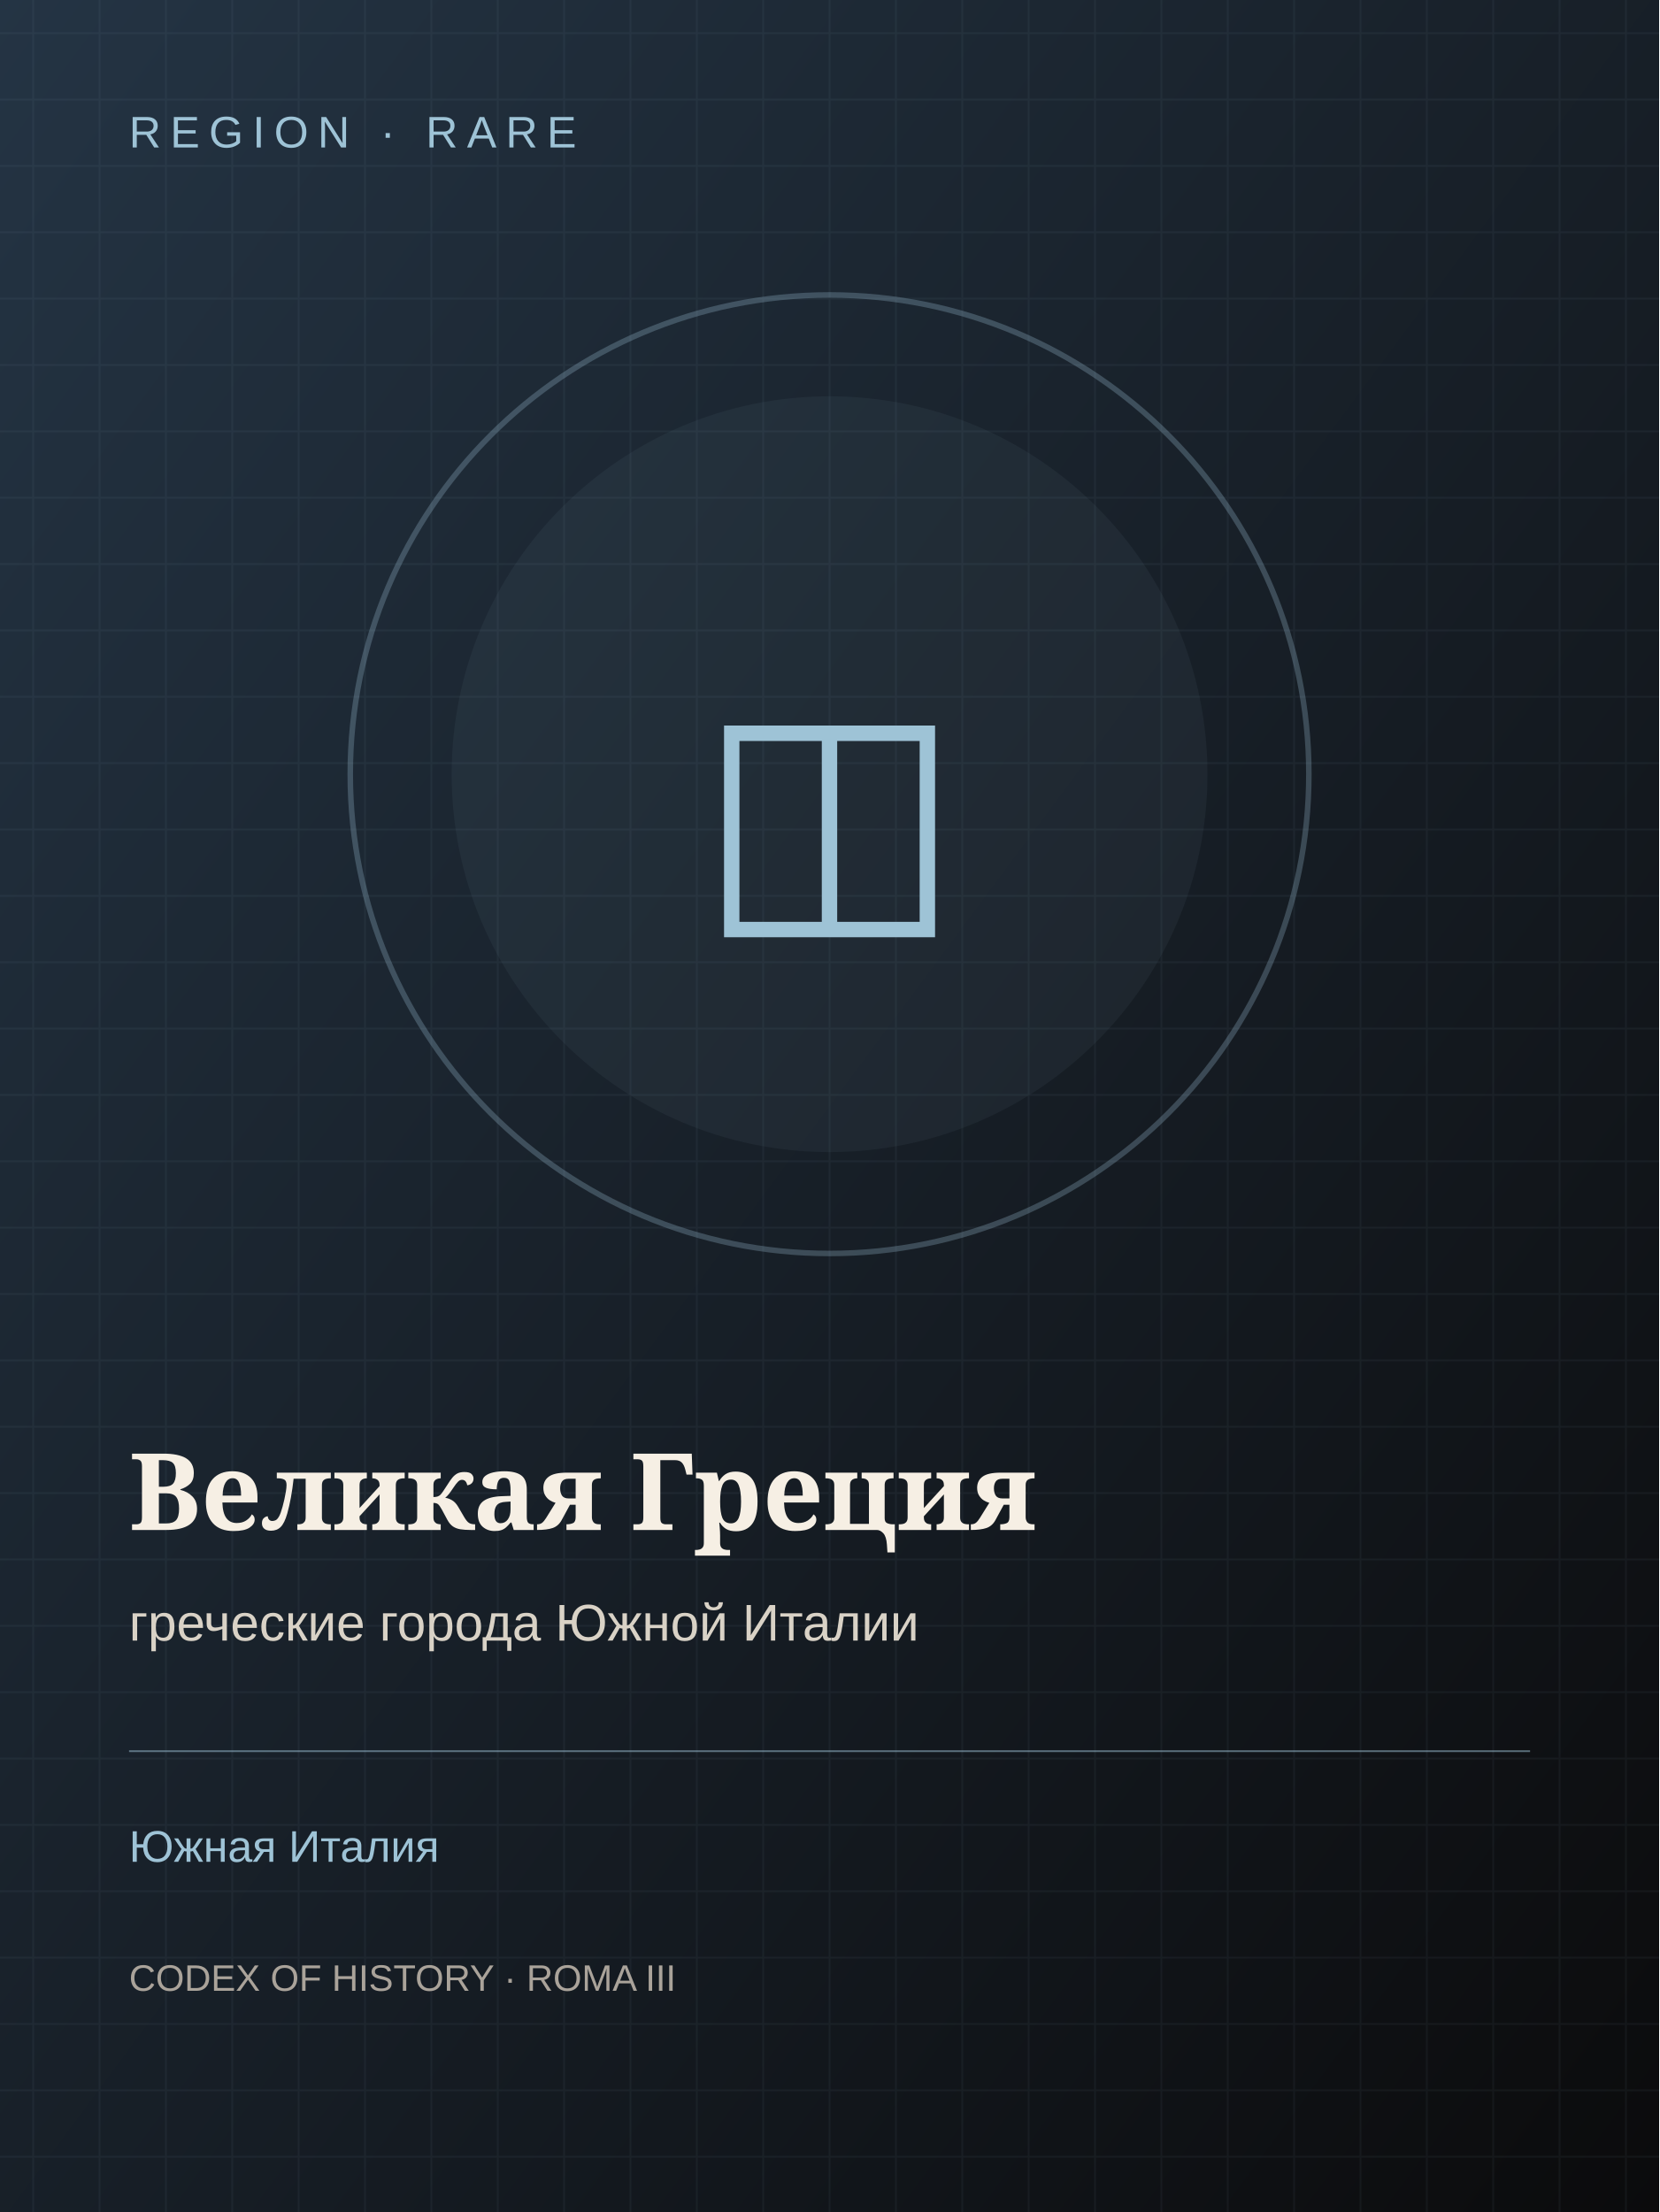
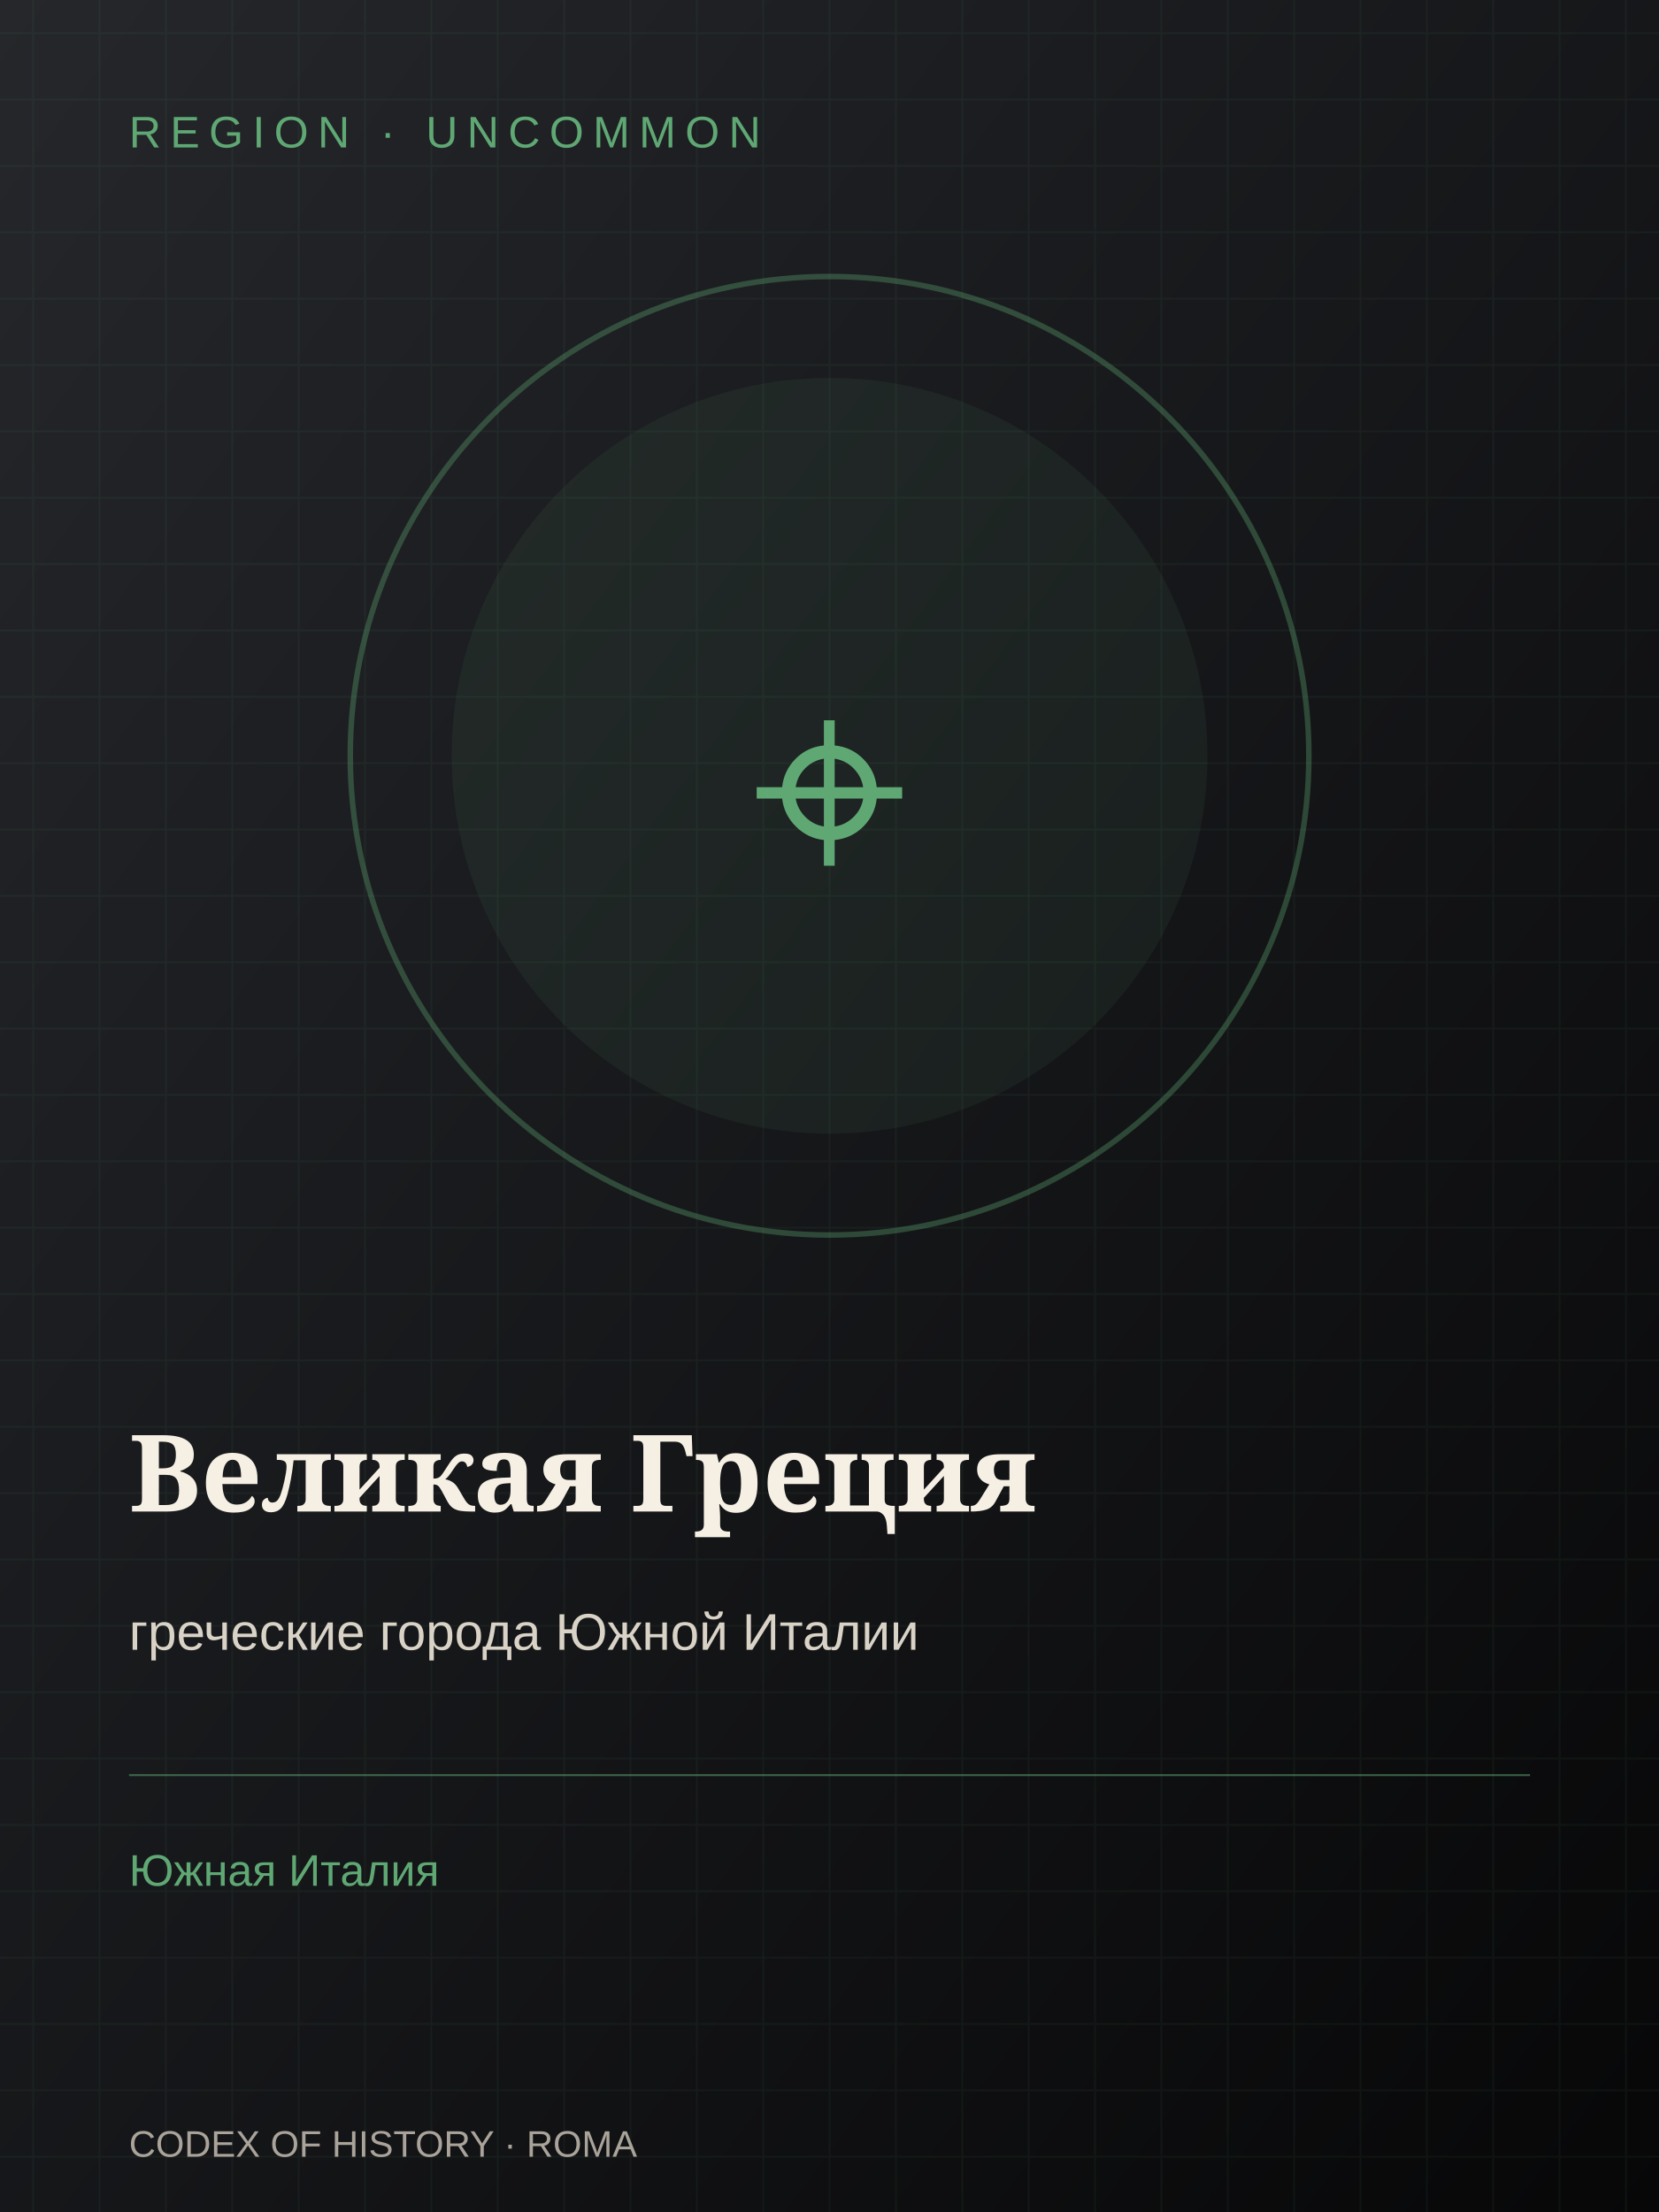
<svg xmlns="http://www.w3.org/2000/svg" width="900" height="1200" viewBox="0 0 900 1200">
  <defs>
    <linearGradient id="g" x2="1" y2="1">
-       <stop stop-color="#243444" />
-       <stop offset="1" stop-color="#0b0b0c" />
+       <stop stop-color="#25272b" />
+       <stop offset="1" stop-color="#070708" />
    </linearGradient>
    <pattern id="p" width="36" height="36" patternUnits="userSpaceOnUse">
-       <path d="M0 18h36M18 0v36" stroke="#9ec3d6" stroke-opacity=".06" />
+       <path d="M0 18h36M18 0v36" stroke="#5fa874" stroke-opacity=".07" />
    </pattern>
  </defs>
  <rect width="900" height="1200" fill="url(#g)" />
  <rect width="900" height="1200" fill="url(#p)" />
-   <circle cx="450" cy="420" r="260" fill="none" stroke="#9ec3d6" stroke-opacity=".28" stroke-width="3" />
-   <circle cx="450" cy="420" r="205" fill="#9ec3d6" fill-opacity=".06" />
-   <text x="450" y="490" text-anchor="middle" fill="#9ec3d6" font-size="150" font-family="Georgia,serif">◫</text>
-   <text x="70" y="80" fill="#9ec3d6" font-size="24" font-family="Arial" letter-spacing="5">REGION · RARE</text>
-   <text x="70" y="830" fill="#f6efe4" font-size="58" font-weight="700" font-family="Georgia,serif">Великая Греция</text>
-   <text x="70" y="890" fill="#d9d2c6" font-size="28" font-family="Arial">греческие города Южной Италии</text>
-   <line x1="70" y1="950" x2="830" y2="950" stroke="#9ec3d6" stroke-opacity=".5" />
-   <text x="70" y="1010" fill="#9ec3d6" font-size="24" font-family="Arial">Южная Италия</text>
-   <text x="70" y="1080" fill="#aaa39a" font-size="20" font-family="Arial">CODEX OF HISTORY · ROMA III</text>
+   <circle cx="450" cy="410" r="260" fill="none" stroke="#5fa874" stroke-opacity=".35" stroke-width="3" />
+   <circle cx="450" cy="410" r="205" fill="#5fa874" fill-opacity=".08" />
+   <text x="450" y="480" text-anchor="middle" fill="#5fa874" font-size="150" font-family="Georgia,serif">⌖</text>
+   <text x="70" y="80" fill="#5fa874" font-size="24" font-family="Arial" letter-spacing="5">REGION · UNCOMMON</text>
+   <text x="70" y="820" fill="#f6efe4" font-size="58" font-weight="700" font-family="Georgia,serif">Великая Греция</text>
+   <text x="70" y="895" fill="#d9d2c6" font-size="28" font-family="Arial">греческие города Южной Италии</text>
+   <line x1="70" y1="963" x2="830" y2="963" stroke="#5fa874" stroke-opacity=".55" />
+   <text x="70" y="1023" fill="#5fa874" font-size="24" font-family="Arial">Южная Италия</text>
+   <text x="70" y="1170" fill="#aaa39a" font-size="20" font-family="Arial">CODEX OF HISTORY · ROMA</text>
</svg>
